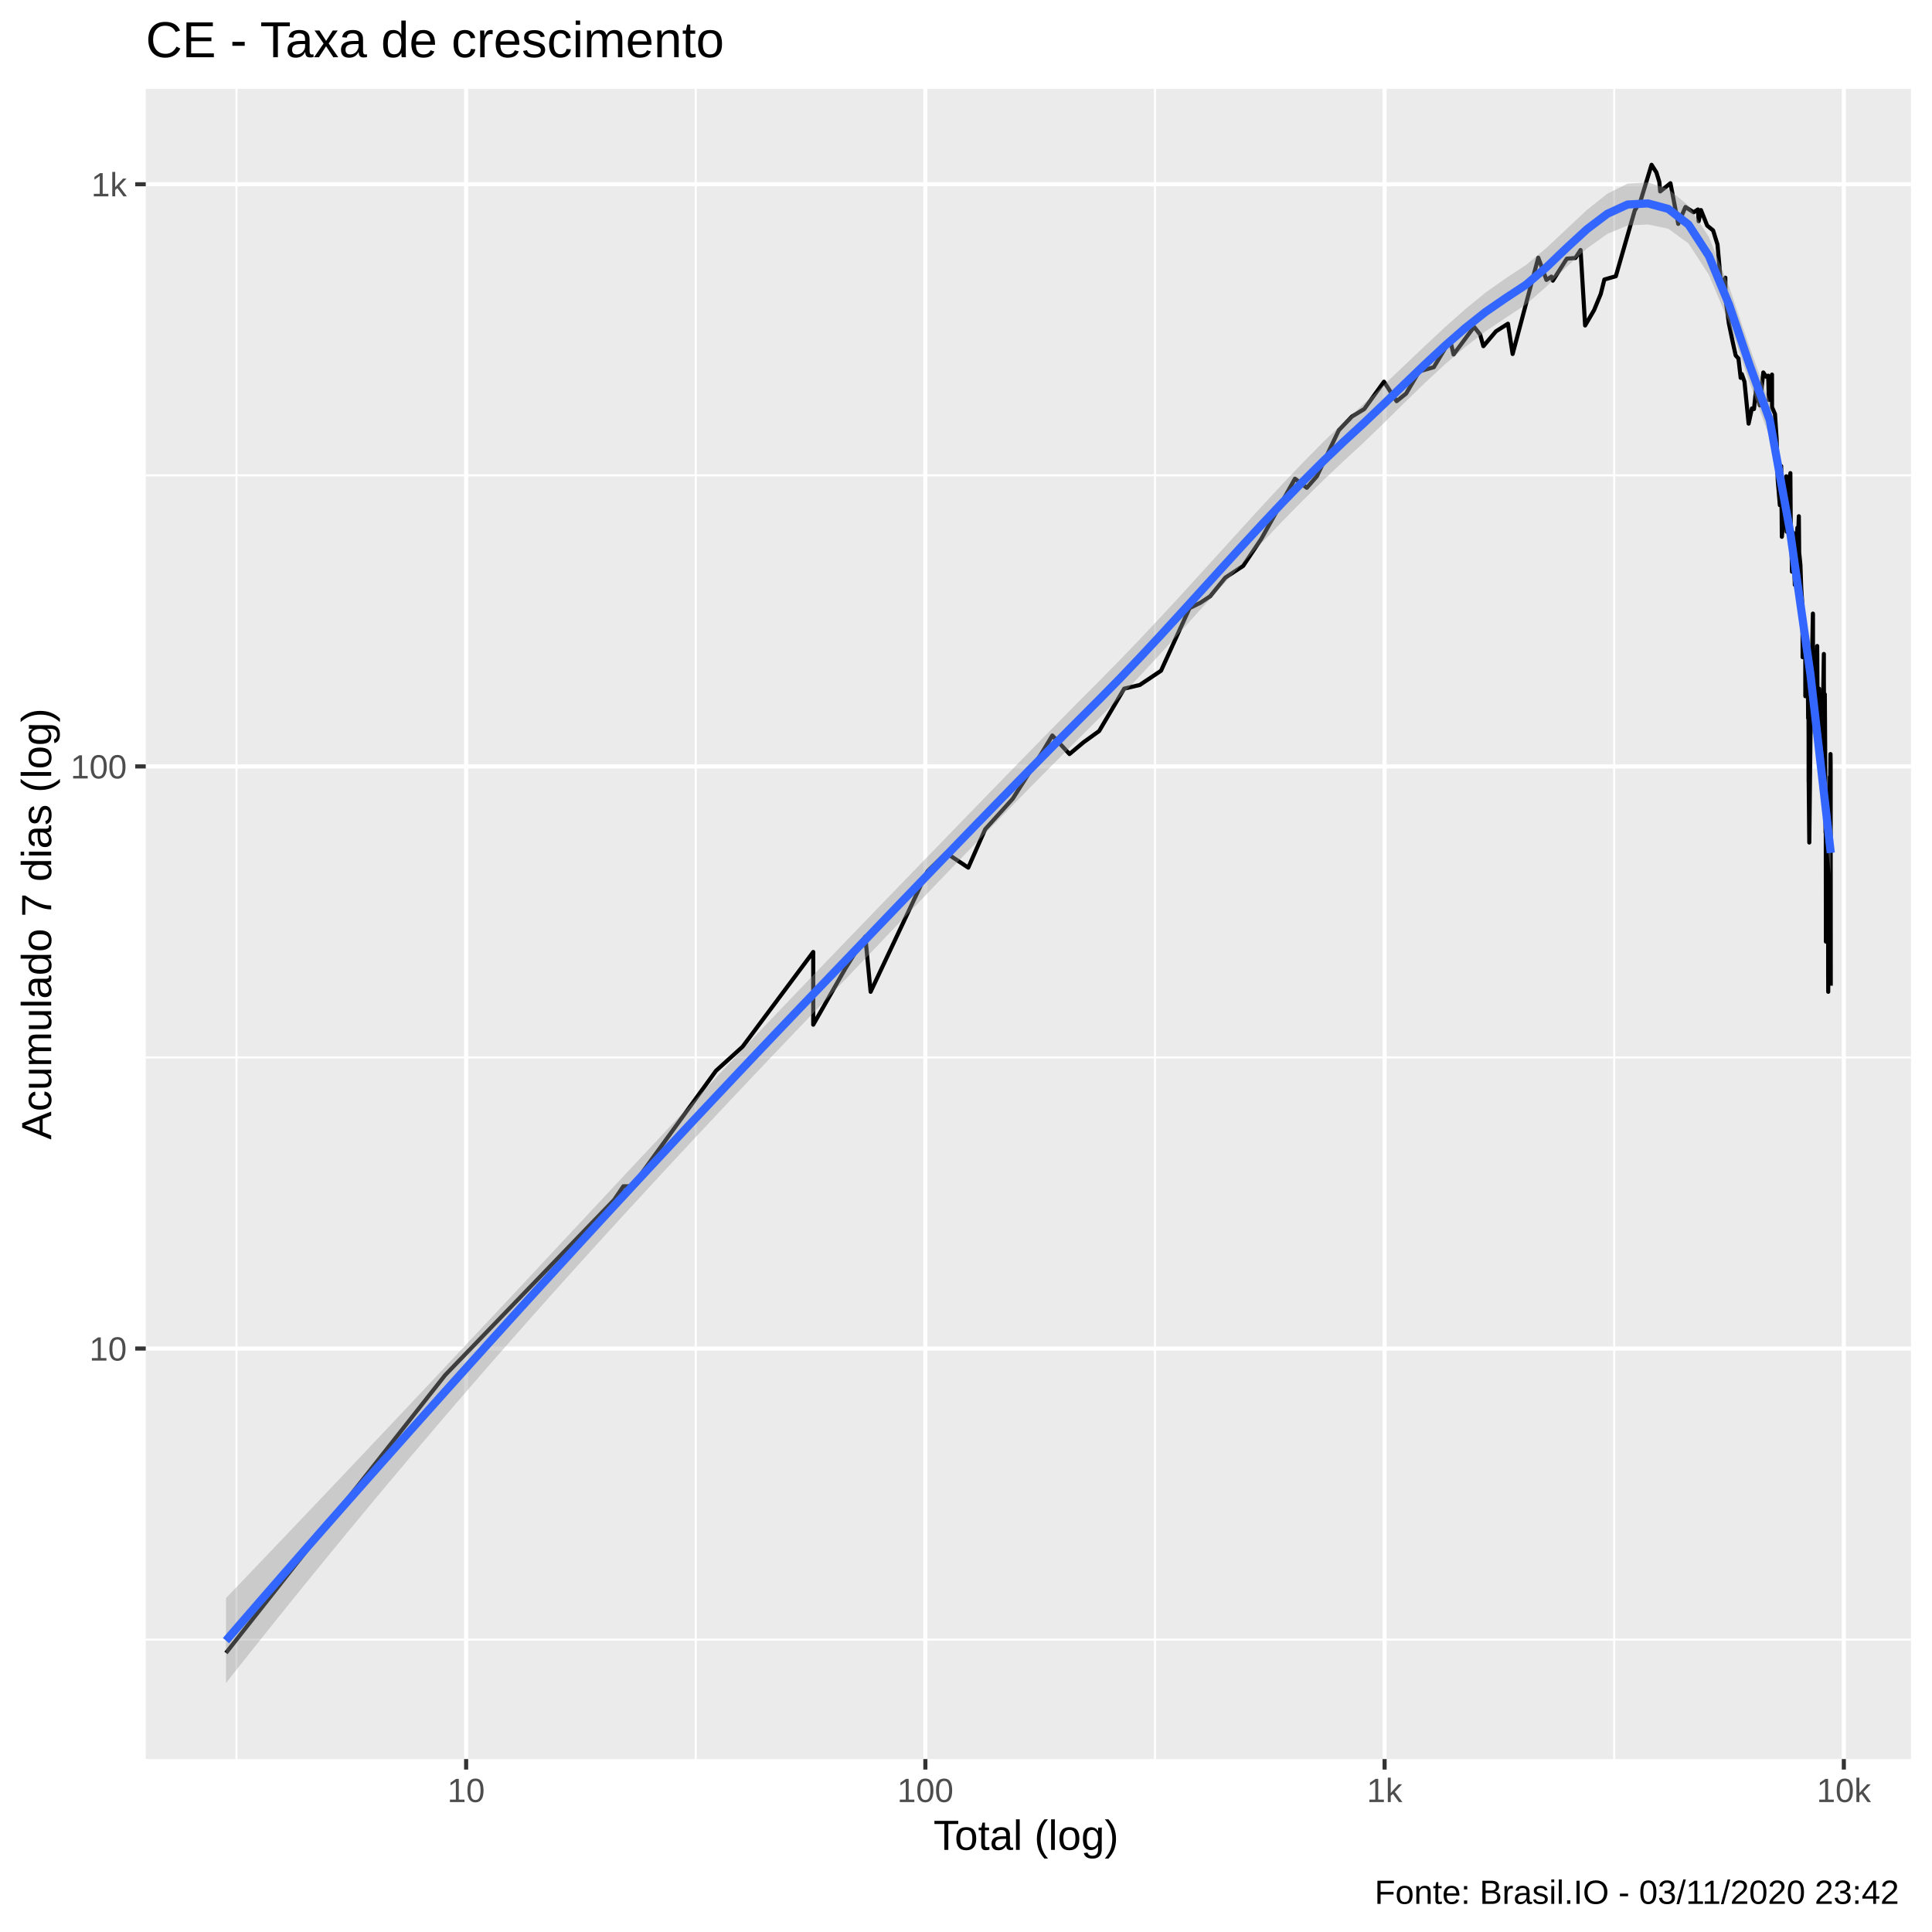
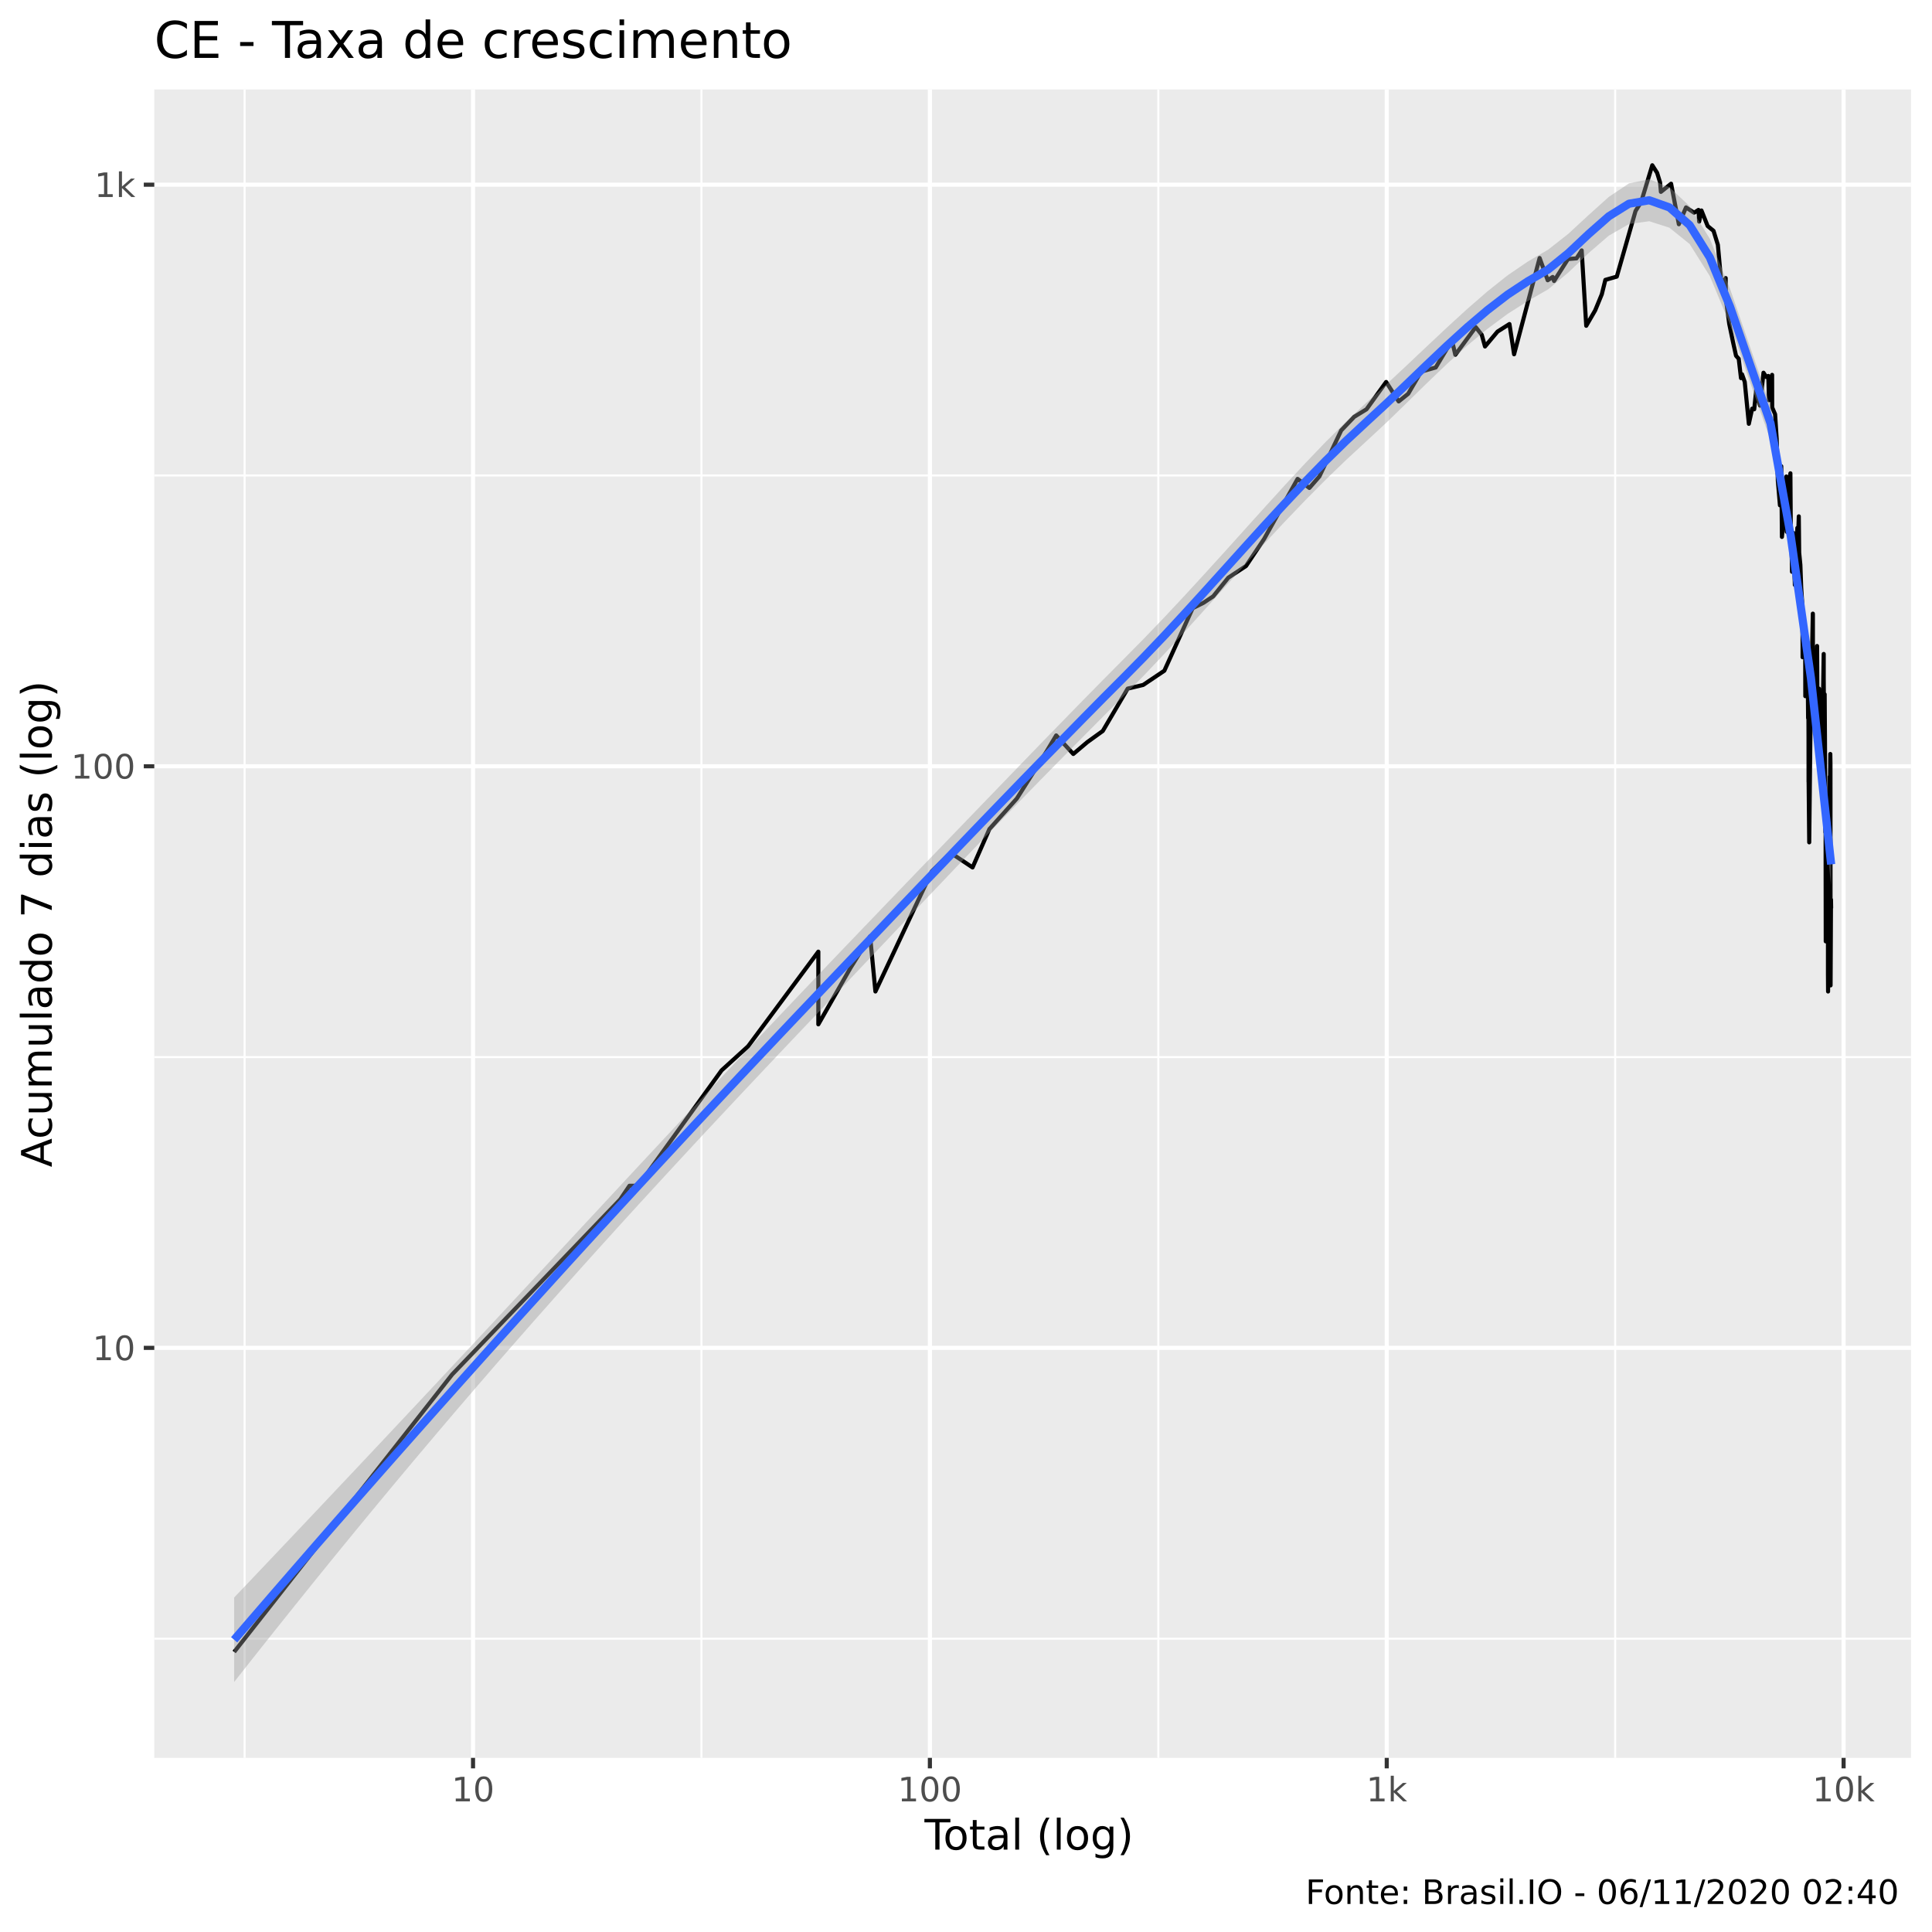
<svg xmlns="http://www.w3.org/2000/svg" viewBox="0 0 504.00 504.00">
  <defs>
    <style type="text/css">
    line, polyline, polygon, path, rect, circle {
      fill: none;
      stroke: #000000;
      stroke-linecap: round;
      stroke-linejoin: round;
      stroke-miterlimit: 10.00;
    }
  </style>
  </defs>
  <rect width="100%" height="100%" style="stroke: none; fill: #FFFFFF;" />
-   <rect x="-0" y="0.00" width="504.00" height="504.00" style="stroke-width: 1.07; stroke: #FFFFFF; fill: #FFFFFF;" />
+   <rect x="0" y="0.00" width="504.00" height="504.00" style="stroke-width: 1.07; stroke: #FFFFFF; fill: #FFFFFF;" />
  <defs>
-     <clipPath id="cpMzguMDJ8NDk4LjUyfDQ1OC44OHwyMy4xOQ==">
-       <rect x="38.02" y="23.19" width="460.50" height="435.69" />
+     <clipPath id="cpNDAuMjV8NDk4LjUyfDQ1OC41N3wyMy4zMw==">
+       <rect x="40.25" y="23.33" width="458.27" height="435.24" />
    </clipPath>
  </defs>
-   <rect x="38.02" y="23.19" width="460.50" height="435.69" style="stroke-width: 1.07; stroke: none; fill: #EBEBEB;" clip-path="url(#cpMzguMDJ8NDk4LjUyfDQ1OC44OHwyMy4xOQ==)" />
-   <polyline points="38.02,427.72 498.52,427.72 " style="stroke-width: 0.53; stroke: #FFFFFF; stroke-linecap: butt;" clip-path="url(#cpMzguMDJ8NDk4LjUyfDQ1OC44OHwyMy4xOQ==)" />
-   <polyline points="38.02,275.86 498.52,275.86 " style="stroke-width: 0.53; stroke: #FFFFFF; stroke-linecap: butt;" clip-path="url(#cpMzguMDJ8NDk4LjUyfDQ1OC44OHwyMy4xOQ==)" />
-   <polyline points="38.02,124.00 498.52,124.00 " style="stroke-width: 0.53; stroke: #FFFFFF; stroke-linecap: butt;" clip-path="url(#cpMzguMDJ8NDk4LjUyfDQ1OC44OHwyMy4xOQ==)" />
-   <polyline points="61.69,458.88 61.69,23.19 " style="stroke-width: 0.53; stroke: #FFFFFF; stroke-linecap: butt;" clip-path="url(#cpMzguMDJ8NDk4LjUyfDQ1OC44OHwyMy4xOQ==)" />
-   <polyline points="181.50,458.88 181.50,23.19 " style="stroke-width: 0.53; stroke: #FFFFFF; stroke-linecap: butt;" clip-path="url(#cpMzguMDJ8NDk4LjUyfDQ1OC44OHwyMy4xOQ==)" />
-   <polyline points="301.30,458.88 301.30,23.19 " style="stroke-width: 0.53; stroke: #FFFFFF; stroke-linecap: butt;" clip-path="url(#cpMzguMDJ8NDk4LjUyfDQ1OC44OHwyMy4xOQ==)" />
-   <polyline points="421.10,458.88 421.10,23.19 " style="stroke-width: 0.53; stroke: #FFFFFF; stroke-linecap: butt;" clip-path="url(#cpMzguMDJ8NDk4LjUyfDQ1OC44OHwyMy4xOQ==)" />
-   <polyline points="38.02,351.79 498.52,351.79 " style="stroke-width: 1.07; stroke: #FFFFFF; stroke-linecap: butt;" clip-path="url(#cpMzguMDJ8NDk4LjUyfDQ1OC44OHwyMy4xOQ==)" />
-   <polyline points="38.02,199.93 498.52,199.93 " style="stroke-width: 1.07; stroke: #FFFFFF; stroke-linecap: butt;" clip-path="url(#cpMzguMDJ8NDk4LjUyfDQ1OC44OHwyMy4xOQ==)" />
-   <polyline points="38.02,48.07 498.52,48.07 " style="stroke-width: 1.07; stroke: #FFFFFF; stroke-linecap: butt;" clip-path="url(#cpMzguMDJ8NDk4LjUyfDQ1OC44OHwyMy4xOQ==)" />
-   <polyline points="121.60,458.88 121.60,23.19 " style="stroke-width: 1.07; stroke: #FFFFFF; stroke-linecap: butt;" clip-path="url(#cpMzguMDJ8NDk4LjUyfDQ1OC44OHwyMy4xOQ==)" />
-   <polyline points="241.40,458.88 241.40,23.19 " style="stroke-width: 1.07; stroke: #FFFFFF; stroke-linecap: butt;" clip-path="url(#cpMzguMDJ8NDk4LjUyfDQ1OC44OHwyMy4xOQ==)" />
-   <polyline points="361.20,458.88 361.20,23.19 " style="stroke-width: 1.07; stroke: #FFFFFF; stroke-linecap: butt;" clip-path="url(#cpMzguMDJ8NDk4LjUyfDQ1OC44OHwyMy4xOQ==)" />
-   <polyline points="481.00,458.88 481.00,23.19 " style="stroke-width: 1.07; stroke: #FFFFFF; stroke-linecap: butt;" clip-path="url(#cpMzguMDJ8NDk4LjUyfDQ1OC44OHwyMy4xOQ==)" />
-   <polyline points="58.95,431.20 58.95,431.20 73.92,412.22 85.53,397.51 85.53,397.51 103.04,375.31 116.11,358.74 160.20,313.02 162.62,309.46 164.93,309.46 186.78,279.33 186.78,279.33 193.72,273.05 212.15,248.34 212.15,267.31 220.56,252.59 225.73,244.34 227.12,258.73 241.92,227.33 246.83,222.52 252.59,226.34 257.01,216.32 264.20,208.36 271.98,196.09 274.52,191.87 279.00,196.71 282.66,193.64 286.73,190.71 293.27,179.65 297.33,178.69 302.88,174.97 310.31,158.65 313.13,157.25 315.69,155.55 319.65,150.68 324.30,147.63 329.04,140.56 337.82,124.88 340.90,127.25 343.53,124.25 349.26,112.23 352.68,108.66 355.89,106.71 361.04,99.57 364.33,104.65 366.82,102.66 370.21,96.89 374.04,95.79 378.30,88.71 379.19,92.47 384.54,85.26 386.11,87.26 386.97,90.31 390.26,86.42 393.38,84.45 394.60,92.35 401.29,67.22 403.42,73.02 404.72,72.16 405.08,73.21 408.73,67.48 410.97,67.30 412.32,65.22 413.51,84.91 415.86,80.88 417.59,76.68 418.53,72.92 421.52,72.06 426.44,54.94 427.92,52.57 430.84,42.99 432.10,44.97 432.87,47.47 433.09,49.94 435.77,47.80 437.80,58.40 439.68,54.00 441.81,55.38 442.94,54.65 443.13,57.71 443.73,54.80 445.36,58.86 446.90,60.12 448.04,63.78 448.87,73.02 449.87,73.02 450.09,72.44 450.11,77.71 451.00,84.33 452.01,89.20 452.79,92.73 453.51,93.52 454.09,98.57 454.31,98.28 454.38,97.58 455.08,99.57 455.68,105.59 456.16,110.51 457.02,106.55 457.56,106.71 458.10,101.62 458.11,100.15 458.62,104.04 459.09,105.75 459.99,97.16 460.74,98.28 461.26,98.00 461.45,104.34 461.46,103.73 462.26,97.72 462.27,106.23 463.04,108.01 463.47,114.54 463.66,122.40 463.75,125.10 463.76,125.31 464.31,131.79 464.66,121.59 464.83,140.03 465.41,133.93 465.73,129.71 465.90,127.03 465.99,124.25 466.10,138.71 466.83,125.10 467.05,123.42 467.16,138.71 467.35,143.30 467.43,146.74 467.47,149.14 467.81,138.97 468.21,152.58 468.56,146.44 468.88,137.67 469.04,138.45 469.09,139.50 469.26,134.67 469.35,144.14 469.67,147.33 469.88,153.23 470.12,156.91 470.21,160.80 470.22,163.02 470.25,171.45 470.50,161.90 470.69,169.34 470.94,166.90 470.96,181.62 471.11,177.27 471.23,169.34 471.24,170.60 471.53,167.70 471.60,175.88 471.69,187.36 471.77,183.13 471.81,192.45 471.82,204.01 471.83,203.31 471.99,219.79 472.29,191.87 472.43,188.46 472.74,169.76 472.93,160.07 472.94,160.07 472.95,160.43 472.95,169.76 473.08,183.13 473.36,171.88 473.50,185.21 473.65,187.90 473.67,187.90 473.67,187.90 473.74,182.12 474.05,168.52 474.14,182.62 474.24,185.74 474.32,192.45 474.36,190.14 474.44,183.13 474.55,179.65 474.65,199.27 474.80,192.45 474.89,193.64 474.97,193.64 475.04,189.57 475.06,196.09 475.22,191.29 475.27,195.47 475.49,189.01 475.79,170.60 475.79,176.80 475.81,181.12 475.83,181.12 475.91,188.46 476.04,181.12 476.12,193.64 476.23,217.17 476.26,213.02 476.28,213.02 476.29,214.65 476.30,225.36 476.32,245.64 476.57,214.65 476.66,218.90 476.68,220.68 476.70,219.79 476.72,218.03 476.76,213.02 476.82,209.11 476.91,234.73 476.91,254.07 476.92,255.59 476.93,258.73 477.00,246.98 477.19,218.03 477.35,202.62 477.37,212.22 477.42,205.43 477.47,200.59 477.52,196.71 477.56,199.27 477.57,224.40 477.59,257.14 " style="stroke-width: 1.07; stroke-linecap: butt;" clip-path="url(#cpMzguMDJ8NDk4LjUyfDQ1OC44OHwyMy4xOQ==)" />
-   <polygon points="58.95,416.90 64.25,411.36 69.55,405.80 74.85,400.24 80.15,394.67 85.45,389.09 90.75,383.50 96.05,377.90 101.35,372.29 106.65,366.67 111.95,361.04 117.24,355.40 122.54,349.75 127.84,344.10 133.14,338.44 138.44,332.77 143.74,327.09 149.04,321.41 154.34,315.74 159.64,310.06 164.94,304.39 170.24,298.72 175.54,293.06 180.83,287.42 186.13,281.79 191.43,276.17 196.73,270.57 202.03,264.99 207.33,259.43 212.63,253.89 217.93,248.37 223.23,242.87 228.53,237.37 233.83,231.89 239.13,226.41 244.43,220.94 249.72,215.47 255.02,210.01 260.32,204.55 265.62,199.11 270.92,193.68 276.22,188.27 281.52,182.90 286.82,177.58 292.12,172.19 297.42,166.67 302.72,161.03 308.02,155.30 313.31,149.50 318.61,143.67 323.91,137.83 329.21,132.03 334.51,126.32 339.81,120.75 345.11,115.38 350.41,110.27 355.71,105.39 361.01,100.42 366.31,95.37 371.61,90.34 376.90,85.40 382.20,80.68 387.50,76.35 392.80,72.60 398.10,69.12 403.40,64.69 408.70,59.71 414.00,54.75 419.30,50.53 424.60,47.89 429.90,47.57 435.20,49.33 440.49,53.67 445.79,61.82 451.09,74.85 456.39,90.51 461.69,105.14 466.99,134.36 472.29,172.20 477.59,216.94 477.59,228.05 472.29,179.64 466.99,143.07 461.69,114.14 456.39,99.82 451.09,84.25 445.79,71.69 440.49,63.53 435.20,59.66 429.90,58.56 424.60,58.81 419.30,61.02 414.00,64.81 408.70,69.61 403.40,74.76 398.10,79.42 392.80,82.90 387.50,86.46 382.20,90.54 376.90,95.08 371.61,99.99 366.31,105.14 361.01,110.36 355.71,115.48 350.41,120.38 345.11,125.40 339.81,130.61 334.51,136.01 329.21,141.56 323.91,147.24 318.61,153.01 313.31,158.85 308.02,164.71 302.72,170.54 297.42,176.27 292.12,181.87 286.82,187.27 281.52,192.55 276.22,197.87 270.92,203.21 265.62,208.59 260.32,214.00 255.02,219.45 249.72,224.93 244.43,230.44 239.13,235.98 233.83,241.53 228.53,247.10 223.23,252.66 217.93,258.22 212.63,263.77 207.33,269.31 202.03,274.87 196.73,280.45 191.43,286.06 186.13,291.69 180.83,297.35 175.54,303.04 170.24,308.76 164.94,314.51 159.64,320.29 154.34,326.12 149.04,331.98 143.74,337.89 138.44,343.84 133.14,349.84 127.84,355.88 122.54,361.98 117.24,368.12 111.95,374.32 106.65,380.57 101.35,386.87 96.05,393.22 90.75,399.62 85.45,406.07 80.15,412.57 74.85,419.12 69.55,425.72 64.25,432.37 58.95,439.07 " style="stroke-width: 0.00; stroke: none; fill: #999999; fill-opacity: 0.40;" clip-path="url(#cpMzguMDJ8NDk4LjUyfDQ1OC44OHwyMy4xOQ==)" />
-   <polyline points="58.95,416.90 64.25,411.36 69.55,405.80 74.85,400.24 80.15,394.67 85.45,389.09 90.75,383.50 96.05,377.90 101.35,372.29 106.65,366.67 111.95,361.04 117.24,355.40 122.54,349.75 127.84,344.10 133.14,338.44 138.44,332.77 143.74,327.09 149.04,321.41 154.34,315.74 159.64,310.06 164.94,304.39 170.24,298.72 175.54,293.06 180.83,287.42 186.13,281.79 191.43,276.17 196.73,270.57 202.03,264.99 207.33,259.43 212.63,253.89 217.93,248.37 223.23,242.87 228.53,237.37 233.83,231.89 239.13,226.41 244.43,220.94 249.72,215.47 255.02,210.01 260.32,204.55 265.62,199.11 270.92,193.68 276.22,188.27 281.52,182.90 286.82,177.58 292.12,172.19 297.42,166.67 302.72,161.03 308.02,155.30 313.31,149.50 318.61,143.67 323.91,137.83 329.21,132.03 334.51,126.32 339.81,120.75 345.11,115.38 350.41,110.27 355.71,105.39 361.01,100.42 366.31,95.37 371.61,90.34 376.90,85.40 382.20,80.68 387.50,76.35 392.80,72.60 398.10,69.12 403.40,64.69 408.70,59.71 414.00,54.75 419.30,50.53 424.60,47.89 429.90,47.57 435.20,49.33 440.49,53.67 445.79,61.82 451.09,74.85 456.39,90.51 461.69,105.14 466.99,134.36 472.29,172.20 477.59,216.94 " style="stroke-width: 2.13; stroke: none;" clip-path="url(#cpMzguMDJ8NDk4LjUyfDQ1OC44OHwyMy4xOQ==)" />
-   <polyline points="477.59,228.05 472.29,179.64 466.99,143.07 461.69,114.14 456.39,99.82 451.09,84.25 445.79,71.69 440.49,63.53 435.20,59.66 429.90,58.56 424.60,58.81 419.30,61.02 414.00,64.81 408.70,69.61 403.40,74.76 398.10,79.42 392.80,82.90 387.50,86.46 382.20,90.54 376.90,95.08 371.61,99.99 366.31,105.14 361.01,110.36 355.71,115.48 350.41,120.38 345.11,125.40 339.81,130.61 334.51,136.01 329.21,141.56 323.91,147.24 318.61,153.01 313.31,158.85 308.02,164.71 302.72,170.54 297.42,176.27 292.12,181.87 286.82,187.27 281.52,192.55 276.22,197.87 270.92,203.21 265.62,208.59 260.32,214.00 255.02,219.45 249.72,224.93 244.43,230.44 239.13,235.98 233.83,241.53 228.53,247.10 223.23,252.66 217.93,258.22 212.63,263.77 207.33,269.31 202.03,274.87 196.73,280.45 191.43,286.06 186.13,291.69 180.83,297.35 175.54,303.04 170.24,308.76 164.94,314.51 159.64,320.29 154.34,326.12 149.04,331.98 143.74,337.89 138.44,343.84 133.14,349.84 127.84,355.88 122.54,361.98 117.24,368.12 111.95,374.32 106.65,380.57 101.35,386.87 96.05,393.22 90.75,399.62 85.45,406.07 80.15,412.57 74.85,419.12 69.55,425.72 64.25,432.37 58.95,439.07 " style="stroke-width: 2.13; stroke: none;" clip-path="url(#cpMzguMDJ8NDk4LjUyfDQ1OC44OHwyMy4xOQ==)" />
-   <polyline points="58.95,427.99 64.25,421.87 69.55,415.76 74.85,409.68 80.15,403.62 85.45,397.58 90.75,391.56 96.05,385.56 101.35,379.58 106.65,373.62 111.95,367.68 117.24,361.76 122.54,355.87 127.84,349.99 133.14,344.14 138.44,338.30 143.74,332.49 149.04,326.70 154.34,320.93 159.64,315.18 164.94,309.45 170.24,303.74 175.54,298.05 180.83,292.38 186.13,286.74 191.43,281.12 196.73,275.51 202.03,269.93 207.33,264.37 212.63,258.83 217.93,253.30 223.23,247.77 228.53,242.24 233.83,236.71 239.13,231.20 244.43,225.69 249.72,220.20 255.02,214.73 260.32,209.28 265.62,203.85 270.92,198.45 276.22,193.07 281.52,187.73 286.82,182.42 292.12,177.03 297.42,171.47 302.72,165.78 308.02,160.00 313.31,154.18 318.61,148.34 323.91,142.53 329.21,136.79 334.51,131.16 339.81,125.68 345.11,120.39 350.41,115.32 355.71,110.44 361.01,105.39 366.31,100.26 371.61,95.16 376.90,90.24 382.20,85.61 387.50,81.40 392.80,77.75 398.10,74.27 403.40,69.73 408.70,64.66 414.00,59.78 419.30,55.78 424.60,53.35 429.90,53.07 435.20,54.49 440.49,58.60 445.79,66.76 451.09,79.55 456.39,95.16 461.69,109.64 466.99,138.72 472.29,175.92 477.59,222.50 " style="stroke-width: 2.13; stroke: #3366FF; stroke-linecap: butt;" clip-path="url(#cpMzguMDJ8NDk4LjUyfDQ1OC44OHwyMy4xOQ==)" />
+   <rect x="40.25" y="23.33" width="458.27" height="435.24" style="stroke-width: 1.07; stroke: none; fill: #EBEBEB;" clip-path="url(#cpNDAuMjV8NDk4LjUyfDQ1OC41N3wyMy4zMw==)" />
+   <polyline points="40.25,427.48 498.52,427.48 " style="stroke-width: 0.53; stroke: #FFFFFF; stroke-linecap: butt;" clip-path="url(#cpNDAuMjV8NDk4LjUyfDQ1OC41N3wyMy4zMw==)" />
+   <polyline points="40.25,275.76 498.52,275.76 " style="stroke-width: 0.53; stroke: #FFFFFF; stroke-linecap: butt;" clip-path="url(#cpNDAuMjV8NDk4LjUyfDQ1OC41N3wyMy4zMw==)" />
+   <polyline points="40.25,124.04 498.52,124.04 " style="stroke-width: 0.53; stroke: #FFFFFF; stroke-linecap: butt;" clip-path="url(#cpNDAuMjV8NDk4LjUyfDQ1OC41N3wyMy4zMw==)" />
+   <polyline points="63.81,458.57 63.81,23.33 " style="stroke-width: 0.53; stroke: #FFFFFF; stroke-linecap: butt;" clip-path="url(#cpNDAuMjV8NDk4LjUyfDQ1OC41N3wyMy4zMw==)" />
+   <polyline points="182.99,458.57 182.99,23.33 " style="stroke-width: 0.53; stroke: #FFFFFF; stroke-linecap: butt;" clip-path="url(#cpNDAuMjV8NDk4LjUyfDQ1OC41N3wyMy4zMw==)" />
+   <polyline points="302.17,458.57 302.17,23.33 " style="stroke-width: 0.53; stroke: #FFFFFF; stroke-linecap: butt;" clip-path="url(#cpNDAuMjV8NDk4LjUyfDQ1OC41N3wyMy4zMw==)" />
+   <polyline points="421.35,458.57 421.35,23.33 " style="stroke-width: 0.53; stroke: #FFFFFF; stroke-linecap: butt;" clip-path="url(#cpNDAuMjV8NDk4LjUyfDQ1OC41N3wyMy4zMw==)" />
+   <polyline points="40.25,351.62 498.52,351.62 " style="stroke-width: 1.07; stroke: #FFFFFF; stroke-linecap: butt;" clip-path="url(#cpNDAuMjV8NDk4LjUyfDQ1OC41N3wyMy4zMw==)" />
+   <polyline points="40.25,199.90 498.52,199.90 " style="stroke-width: 1.07; stroke: #FFFFFF; stroke-linecap: butt;" clip-path="url(#cpNDAuMjV8NDk4LjUyfDQ1OC41N3wyMy4zMw==)" />
+   <polyline points="40.25,48.18 498.52,48.18 " style="stroke-width: 1.07; stroke: #FFFFFF; stroke-linecap: butt;" clip-path="url(#cpNDAuMjV8NDk4LjUyfDQ1OC41N3wyMy4zMw==)" />
+   <polyline points="123.40,458.57 123.40,23.33 " style="stroke-width: 1.07; stroke: #FFFFFF; stroke-linecap: butt;" clip-path="url(#cpNDAuMjV8NDk4LjUyfDQ1OC41N3wyMy4zMw==)" />
+   <polyline points="242.58,458.57 242.58,23.33 " style="stroke-width: 1.07; stroke: #FFFFFF; stroke-linecap: butt;" clip-path="url(#cpNDAuMjV8NDk4LjUyfDQ1OC41N3wyMy4zMw==)" />
+   <polyline points="361.76,458.57 361.76,23.33 " style="stroke-width: 1.07; stroke: #FFFFFF; stroke-linecap: butt;" clip-path="url(#cpNDAuMjV8NDk4LjUyfDQ1OC41N3wyMy4zMw==)" />
+   <polyline points="480.94,458.57 480.94,23.33 " style="stroke-width: 1.07; stroke: #FFFFFF; stroke-linecap: butt;" clip-path="url(#cpNDAuMjV8NDk4LjUyfDQ1OC41N3wyMy4zMw==)" />
+   <polyline points="61.08,430.95 61.08,430.95 75.97,411.99 87.52,397.29 87.52,397.29 104.94,375.12 117.95,358.56 161.80,312.89 164.21,309.33 166.51,309.33 188.24,279.23 188.24,279.23 195.15,272.95 213.48,248.26 213.48,267.22 221.85,252.52 226.99,244.27 228.37,258.65 243.09,227.28 247.98,222.47 253.71,226.29 258.11,216.27 265.26,208.32 273.00,196.06 275.53,191.85 279.99,196.69 283.62,193.62 287.68,190.69 294.18,179.64 298.22,178.68 303.74,174.97 311.13,158.66 313.94,157.26 316.49,155.56 320.43,150.70 325.05,147.65 329.77,140.59 338.50,124.93 341.57,127.29 344.18,124.30 349.88,112.28 353.29,108.72 356.48,106.77 361.60,99.64 364.87,104.72 367.35,102.73 370.72,96.96 374.54,95.86 378.77,88.78 379.65,92.55 384.97,85.34 386.54,87.33 387.39,90.39 390.66,86.50 393.77,84.53 394.98,92.42 401.64,67.31 403.75,73.11 405.05,72.25 405.41,73.30 409.04,67.58 411.27,67.40 412.61,65.32 413.80,84.99 416.13,80.97 417.86,76.77 418.79,73.01 421.77,72.16 426.66,55.05 428.13,52.68 431.03,43.11 432.29,45.09 433.06,47.59 433.28,50.05 435.94,47.92 437.96,58.50 439.83,54.11 441.95,55.49 443.08,54.76 443.26,57.81 443.86,54.91 445.48,58.97 447.01,60.22 448.14,63.88 448.98,73.11 449.97,73.11 450.18,72.54 450.21,77.79 451.09,84.42 452.10,89.27 452.88,92.81 453.58,93.59 454.17,98.64 454.38,98.35 454.45,97.65 455.15,99.64 455.74,105.66 456.22,110.56 457.08,106.61 457.62,106.77 458.15,101.68 458.17,100.21 458.67,104.10 459.14,105.81 460.04,97.23 460.78,98.35 461.29,98.07 461.48,104.41 461.50,103.79 462.29,97.79 462.31,106.29 463.07,108.06 463.49,114.59 463.69,122.44 463.78,125.14 463.78,125.35 464.33,131.82 464.68,121.63 464.85,140.06 465.43,133.97 465.74,129.75 465.91,127.07 466.01,124.30 466.11,138.74 466.84,125.14 467.06,123.47 467.17,138.74 467.36,143.32 467.44,146.76 467.48,149.16 467.82,139.00 468.22,152.60 468.56,146.47 468.87,137.71 469.04,138.48 469.09,139.53 469.25,134.70 469.35,144.17 469.66,147.35 469.88,153.25 470.11,156.92 470.20,160.81 470.22,163.03 470.24,171.45 470.49,161.91 470.68,169.35 470.92,166.90 470.95,181.61 471.09,177.26 471.22,169.35 471.22,170.60 471.51,167.71 471.58,175.87 471.68,187.34 471.75,183.12 471.79,192.43 471.80,203.98 471.81,203.28 471.97,219.74 472.27,191.85 472.41,188.44 472.72,169.76 472.91,160.08 472.92,160.08 472.93,160.44 472.93,169.76 473.06,183.12 473.33,171.88 473.47,185.20 473.63,187.89 473.64,187.89 473.65,187.89 473.72,182.11 474.02,168.52 474.11,182.61 474.21,185.73 474.29,192.43 474.33,190.12 474.41,183.12 474.52,179.64 474.61,199.25 474.77,192.43 474.85,193.62 474.93,193.62 475.01,189.56 475.03,196.06 475.18,191.27 475.24,195.44 475.45,189.00 475.75,170.60 475.75,176.80 475.78,181.11 475.79,181.11 475.87,188.44 476.00,181.11 476.08,193.62 476.19,217.12 476.22,212.98 476.24,212.98 476.25,214.60 476.25,225.31 476.28,245.57 476.53,214.60 476.62,218.86 476.63,220.64 476.66,219.74 476.68,217.98 476.72,212.98 476.77,209.08 476.86,234.67 476.86,254.00 476.87,255.51 476.89,258.65 476.95,246.90 477.14,217.98 477.31,202.59 477.33,212.18 477.38,205.40 477.43,200.56 477.47,196.69 477.51,199.25 477.52,224.35 477.54,257.06 477.65,234.67 477.69,236.94 " style="stroke-width: 1.07; stroke-linecap: butt;" clip-path="url(#cpNDAuMjV8NDk4LjUyfDQ1OC41N3wyMy4zMw==)" />
+   <polygon points="61.08,416.75 66.36,411.20 71.63,405.64 76.91,400.07 82.18,394.50 87.45,388.91 92.73,383.32 98.00,377.72 103.27,372.11 108.55,366.49 113.82,360.86 119.09,355.22 124.37,349.57 129.64,343.92 134.91,338.25 140.19,332.58 145.46,326.91 150.73,321.24 156.01,315.56 161.28,309.88 166.55,304.21 171.83,298.55 177.10,292.89 182.37,287.25 187.65,281.62 192.92,276.01 198.20,270.41 203.47,264.83 208.74,259.28 214.02,253.74 219.29,248.22 224.56,242.72 229.84,237.22 235.11,231.73 240.38,226.25 245.66,220.77 250.93,215.30 256.20,209.83 261.48,204.36 266.75,198.90 272.02,193.45 277.30,188.03 282.57,182.63 287.84,177.27 293.12,171.95 298.39,166.61 303.67,161.11 308.94,155.48 314.21,149.74 319.49,143.93 324.76,138.07 330.03,132.23 335.31,126.43 340.58,120.76 345.85,115.26 351.13,110.01 356.40,105.09 361.67,100.27 366.95,95.34 372.22,90.36 377.49,85.41 382.77,80.58 388.04,76.00 393.31,71.81 398.59,68.21 403.86,65.13 409.13,60.99 414.41,56.11 419.68,51.37 424.96,47.84 430.23,46.76 435.50,48.83 440.78,53.80 446.05,62.30 451.32,75.34 456.60,90.70 461.87,105.95 467.14,135.46 472.42,173.20 477.69,219.89 477.69,231.10 472.42,180.57 467.14,144.14 461.87,114.84 456.60,99.90 451.32,84.70 446.05,72.04 440.78,63.66 435.50,59.40 430.23,57.71 424.96,58.44 419.68,61.48 414.41,66.03 409.13,71.09 403.86,75.48 398.59,78.51 393.31,81.87 388.04,85.78 382.77,90.15 377.49,94.92 372.22,99.96 366.95,105.13 361.67,110.25 356.40,115.15 351.13,120.02 345.85,125.12 340.58,130.44 335.31,135.94 330.03,141.59 324.76,147.37 319.49,153.21 314.21,159.09 308.94,164.92 303.67,170.66 298.39,176.23 293.12,181.58 287.84,186.86 282.57,192.17 277.30,197.50 272.02,202.87 266.75,208.27 261.48,213.70 256.20,219.17 250.93,224.67 245.66,230.20 240.38,235.74 235.11,241.30 229.84,246.87 224.56,252.44 219.29,258.00 214.02,263.54 208.74,269.08 203.47,274.64 198.20,280.22 192.92,285.83 187.65,291.46 182.37,297.11 177.10,302.80 171.83,308.51 166.55,314.26 161.28,320.05 156.01,325.87 150.73,331.74 145.46,337.64 140.19,343.59 134.91,349.59 129.64,355.63 124.37,361.73 119.09,367.87 113.82,374.07 108.55,380.31 103.27,386.61 98.00,392.96 92.73,399.35 87.45,405.80 82.18,412.30 76.91,418.85 71.63,425.45 66.36,432.09 61.08,438.79 " style="stroke-width: 0.00; stroke: none; fill: #999999; fill-opacity: 0.40;" clip-path="url(#cpNDAuMjV8NDk4LjUyfDQ1OC41N3wyMy4zMw==)" />
+   <polyline points="61.08,416.75 66.36,411.20 71.63,405.64 76.91,400.07 82.18,394.50 87.45,388.91 92.73,383.32 98.00,377.72 103.27,372.11 108.55,366.49 113.82,360.86 119.09,355.22 124.37,349.57 129.64,343.92 134.91,338.25 140.19,332.58 145.46,326.91 150.73,321.24 156.01,315.56 161.28,309.88 166.55,304.21 171.83,298.55 177.10,292.89 182.37,287.25 187.65,281.62 192.92,276.01 198.20,270.41 203.47,264.83 208.74,259.28 214.02,253.74 219.29,248.22 224.56,242.72 229.84,237.22 235.11,231.73 240.38,226.25 245.66,220.77 250.93,215.30 256.20,209.83 261.48,204.36 266.75,198.90 272.02,193.45 277.30,188.03 282.57,182.63 287.84,177.27 293.12,171.95 298.39,166.61 303.67,161.11 308.94,155.48 314.21,149.74 319.49,143.93 324.76,138.07 330.03,132.23 335.31,126.43 340.58,120.76 345.85,115.26 351.13,110.01 356.40,105.09 361.67,100.27 366.95,95.34 372.22,90.36 377.49,85.41 382.77,80.58 388.04,76.00 393.31,71.81 398.59,68.21 403.86,65.13 409.13,60.99 414.41,56.11 419.68,51.37 424.96,47.84 430.23,46.76 435.50,48.83 440.78,53.80 446.05,62.30 451.32,75.34 456.60,90.70 461.87,105.95 467.14,135.46 472.42,173.20 477.69,219.89 " style="stroke-width: 2.13; stroke: none;" clip-path="url(#cpNDAuMjV8NDk4LjUyfDQ1OC41N3wyMy4zMw==)" />
+   <polyline points="477.69,231.10 472.42,180.57 467.14,144.14 461.87,114.84 456.60,99.90 451.32,84.70 446.05,72.04 440.78,63.66 435.50,59.40 430.23,57.71 424.96,58.44 419.68,61.48 414.41,66.03 409.13,71.09 403.86,75.48 398.59,78.51 393.31,81.87 388.04,85.78 382.77,90.15 377.49,94.92 372.22,99.96 366.95,105.13 361.67,110.25 356.40,115.15 351.13,120.02 345.85,125.12 340.58,130.44 335.31,135.94 330.03,141.59 324.76,147.37 319.49,153.21 314.21,159.09 308.94,164.92 303.67,170.66 298.39,176.23 293.12,181.58 287.84,186.86 282.57,192.17 277.30,197.50 272.02,202.87 266.75,208.27 261.48,213.70 256.20,219.17 250.93,224.67 245.66,230.20 240.38,235.74 235.11,241.30 229.84,246.87 224.56,252.44 219.29,258.00 214.02,263.54 208.74,269.08 203.47,274.64 198.20,280.22 192.92,285.83 187.65,291.46 182.37,297.11 177.10,302.80 171.83,308.51 166.55,314.26 161.28,320.05 156.01,325.87 150.73,331.74 145.46,337.64 140.19,343.59 134.91,349.59 129.64,355.63 124.37,361.73 119.09,367.87 113.82,374.07 108.55,380.31 103.27,386.61 98.00,392.96 92.73,399.35 87.45,405.80 82.18,412.30 76.91,418.85 71.63,425.45 66.36,432.09 61.08,438.79 " style="stroke-width: 2.13; stroke: none;" clip-path="url(#cpNDAuMjV8NDk4LjUyfDQ1OC41N3wyMy4zMw==)" />
+   <polyline points="61.08,427.77 66.36,421.65 71.63,415.54 76.91,409.46 82.18,403.40 87.45,397.36 92.73,391.34 98.00,385.34 103.27,379.36 108.55,373.40 113.82,367.46 119.09,361.55 124.37,355.65 129.64,349.78 134.91,343.92 140.19,338.09 145.46,332.28 150.73,326.49 156.01,320.72 161.28,314.97 166.55,309.24 171.83,303.53 177.10,297.85 182.37,292.18 187.65,286.54 192.92,280.92 198.20,275.32 203.47,269.74 208.74,264.18 214.02,258.64 219.29,253.11 224.56,247.58 229.84,242.05 235.11,236.52 240.38,231.00 245.66,225.48 250.93,219.98 256.20,214.50 261.48,209.03 266.75,203.58 272.02,198.16 277.30,192.77 282.57,187.40 287.84,182.06 293.12,176.77 298.39,171.42 303.67,165.89 308.94,160.20 314.21,154.41 319.49,148.57 324.76,142.72 330.03,136.91 335.31,131.19 340.58,125.60 345.85,120.19 351.13,115.02 356.40,110.12 361.67,105.26 366.95,100.23 372.22,95.16 377.49,90.17 382.77,85.37 388.04,80.89 393.31,76.84 398.59,73.36 403.86,70.31 409.13,66.04 414.41,61.07 419.68,56.43 424.96,53.14 430.23,52.24 435.50,54.11 440.78,58.73 446.05,67.17 451.32,80.02 456.60,95.30 461.87,110.40 467.14,139.80 472.42,176.88 477.69,225.49 " style="stroke-width: 2.13; stroke: #3366FF; stroke-linecap: butt;" clip-path="url(#cpNDAuMjV8NDk4LjUyfDQ1OC41N3wyMy4zMw==)" />
  <defs>
    <clipPath id="cpMC4wMHw1MDQuMDB8NTA0LjAwfDAuMDA=">
      <rect x="0.00" y="0.00" width="504.00" height="504.00" />
    </clipPath>
  </defs>
  <g clip-path="url(#cpMC4wMHw1MDQuMDB8NTA0LjAwfDAuMDA=)">
-     <text x="23.30" y="354.94" style="font-size: 8.80px; fill: #4D4D4D; font-family: Arial;" textLength="9.79px" lengthAdjust="spacingAndGlyphs">10</text>
+     <text x="24.13" y="354.83" style="font-size: 8.80px; fill: #4D4D4D; font-family: DejaVu Sans;" textLength="11.20px" lengthAdjust="spacingAndGlyphs">10</text>
  </g>
  <g clip-path="url(#cpMC4wMHw1MDQuMDB8NTA0LjAwfDAuMDA=)">
-     <text x="18.41" y="203.08" style="font-size: 8.80px; fill: #4D4D4D; font-family: Arial;" textLength="14.68px" lengthAdjust="spacingAndGlyphs">100</text>
+     <text x="18.53" y="203.11" style="font-size: 8.80px; fill: #4D4D4D; font-family: DejaVu Sans;" textLength="16.80px" lengthAdjust="spacingAndGlyphs">100</text>
  </g>
  <g clip-path="url(#cpMC4wMHw1MDQuMDB8NTA0LjAwfDAuMDA=)">
-     <text x="23.80" y="51.22" style="font-size: 8.80px; fill: #4D4D4D; font-family: Arial;" textLength="9.29px" lengthAdjust="spacingAndGlyphs">1k</text>
+     <text x="24.63" y="51.39" style="font-size: 8.80px; fill: #4D4D4D; font-family: DejaVu Sans;" textLength="10.69px" lengthAdjust="spacingAndGlyphs">1k</text>
  </g>
-   <polyline points="35.28,351.79 38.02,351.79 " style="stroke-width: 1.07; stroke: #333333; stroke-linecap: butt;" clip-path="url(#cpMC4wMHw1MDQuMDB8NTA0LjAwfDAuMDA=)" />
-   <polyline points="35.28,199.93 38.02,199.93 " style="stroke-width: 1.07; stroke: #333333; stroke-linecap: butt;" clip-path="url(#cpMC4wMHw1MDQuMDB8NTA0LjAwfDAuMDA=)" />
-   <polyline points="35.28,48.07 38.02,48.07 " style="stroke-width: 1.07; stroke: #333333; stroke-linecap: butt;" clip-path="url(#cpMC4wMHw1MDQuMDB8NTA0LjAwfDAuMDA=)" />
-   <polyline points="121.60,461.62 121.60,458.88 " style="stroke-width: 1.07; stroke: #333333; stroke-linecap: butt;" clip-path="url(#cpMC4wMHw1MDQuMDB8NTA0LjAwfDAuMDA=)" />
-   <polyline points="241.40,461.62 241.40,458.88 " style="stroke-width: 1.07; stroke: #333333; stroke-linecap: butt;" clip-path="url(#cpMC4wMHw1MDQuMDB8NTA0LjAwfDAuMDA=)" />
-   <polyline points="361.20,461.62 361.20,458.88 " style="stroke-width: 1.07; stroke: #333333; stroke-linecap: butt;" clip-path="url(#cpMC4wMHw1MDQuMDB8NTA0LjAwfDAuMDA=)" />
-   <polyline points="481.00,461.62 481.00,458.88 " style="stroke-width: 1.07; stroke: #333333; stroke-linecap: butt;" clip-path="url(#cpMC4wMHw1MDQuMDB8NTA0LjAwfDAuMDA=)" />
+   <polyline points="37.51,351.62 40.25,351.62 " style="stroke-width: 1.07; stroke: #333333; stroke-linecap: butt;" clip-path="url(#cpMC4wMHw1MDQuMDB8NTA0LjAwfDAuMDA=)" />
+   <polyline points="37.51,199.90 40.25,199.90 " style="stroke-width: 1.07; stroke: #333333; stroke-linecap: butt;" clip-path="url(#cpMC4wMHw1MDQuMDB8NTA0LjAwfDAuMDA=)" />
+   <polyline points="37.51,48.18 40.25,48.18 " style="stroke-width: 1.07; stroke: #333333; stroke-linecap: butt;" clip-path="url(#cpMC4wMHw1MDQuMDB8NTA0LjAwfDAuMDA=)" />
+   <polyline points="123.40,461.31 123.40,458.57 " style="stroke-width: 1.07; stroke: #333333; stroke-linecap: butt;" clip-path="url(#cpMC4wMHw1MDQuMDB8NTA0LjAwfDAuMDA=)" />
+   <polyline points="242.58,461.31 242.58,458.57 " style="stroke-width: 1.07; stroke: #333333; stroke-linecap: butt;" clip-path="url(#cpMC4wMHw1MDQuMDB8NTA0LjAwfDAuMDA=)" />
+   <polyline points="361.76,461.31 361.76,458.57 " style="stroke-width: 1.07; stroke: #333333; stroke-linecap: butt;" clip-path="url(#cpMC4wMHw1MDQuMDB8NTA0LjAwfDAuMDA=)" />
+   <polyline points="480.94,461.31 480.94,458.57 " style="stroke-width: 1.07; stroke: #333333; stroke-linecap: butt;" clip-path="url(#cpMC4wMHw1MDQuMDB8NTA0LjAwfDAuMDA=)" />
  <g clip-path="url(#cpMC4wMHw1MDQuMDB8NTA0LjAwfDAuMDA=)">
-     <text x="116.70" y="470.11" style="font-size: 8.80px; fill: #4D4D4D; font-family: Arial;" textLength="9.79px" lengthAdjust="spacingAndGlyphs">10</text>
+     <text x="117.80" y="469.92" style="font-size: 8.80px; fill: #4D4D4D; font-family: DejaVu Sans;" textLength="11.20px" lengthAdjust="spacingAndGlyphs">10</text>
  </g>
  <g clip-path="url(#cpMC4wMHw1MDQuMDB8NTA0LjAwfDAuMDA=)">
-     <text x="234.06" y="470.11" style="font-size: 8.80px; fill: #4D4D4D; font-family: Arial;" textLength="14.68px" lengthAdjust="spacingAndGlyphs">100</text>
+     <text x="234.18" y="469.92" style="font-size: 8.80px; fill: #4D4D4D; font-family: DejaVu Sans;" textLength="16.80px" lengthAdjust="spacingAndGlyphs">100</text>
  </g>
  <g clip-path="url(#cpMC4wMHw1MDQuMDB8NTA0LjAwfDAuMDA=)">
-     <text x="356.55" y="470.11" style="font-size: 8.80px; fill: #4D4D4D; font-family: Arial;" textLength="9.29px" lengthAdjust="spacingAndGlyphs">1k</text>
+     <text x="356.41" y="469.92" style="font-size: 8.80px; fill: #4D4D4D; font-family: DejaVu Sans;" textLength="10.69px" lengthAdjust="spacingAndGlyphs">1k</text>
  </g>
  <g clip-path="url(#cpMC4wMHw1MDQuMDB8NTA0LjAwfDAuMDA=)">
-     <text x="473.91" y="470.11" style="font-size: 8.80px; fill: #4D4D4D; font-family: Arial;" textLength="14.19px" lengthAdjust="spacingAndGlyphs">10k</text>
+     <text x="472.79" y="469.92" style="font-size: 8.80px; fill: #4D4D4D; font-family: DejaVu Sans;" textLength="16.29px" lengthAdjust="spacingAndGlyphs">10k</text>
  </g>
  <g clip-path="url(#cpMC4wMHw1MDQuMDB8NTA0LjAwfDAuMDA=)">
-     <text x="243.51" y="482.57" style="font-size: 11.00px; font-family: Arial;" textLength="49.52px" lengthAdjust="spacingAndGlyphs">Total (log)</text>
+     <text x="241.18" y="482.51" style="font-size: 11.00px; font-family: DejaVu Sans;" textLength="56.41px" lengthAdjust="spacingAndGlyphs">Total (log)</text>
  </g>
  <g clip-path="url(#cpMC4wMHw1MDQuMDB8NTA0LjAwfDAuMDA=)">
-     <text transform="translate(13.35,297.28) rotate(-90)" style="font-size: 11.00px; font-family: Arial;" textLength="112.50px" lengthAdjust="spacingAndGlyphs">Acumulado 7 dias (log)</text>
+     <text transform="translate(13.50,304.49) rotate(-90)" style="font-size: 11.00px; font-family: DejaVu Sans;" textLength="127.09px" lengthAdjust="spacingAndGlyphs">Acumulado 7 dias (log)</text>
  </g>
  <g clip-path="url(#cpMC4wMHw1MDQuMDB8NTA0LjAwfDAuMDA=)">
-     <text x="38.02" y="14.93" style="font-size: 13.20px; font-family: Arial;" textLength="152.59px" lengthAdjust="spacingAndGlyphs">CE - Taxa de crescimento</text>
+     <text x="40.25" y="15.10" style="font-size: 13.20px; font-family: DejaVu Sans;" textLength="168.86px" lengthAdjust="spacingAndGlyphs">CE - Taxa de crescimento</text>
  </g>
  <g clip-path="url(#cpMC4wMHw1MDQuMDB8NTA0LjAwfDAuMDA=)">
-     <text x="358.61" y="496.67" style="font-size: 8.80px; font-family: Arial;" textLength="139.91px" lengthAdjust="spacingAndGlyphs">Fonte: Brasil.IO -  03/11/2020 23:42</text>
+     <text x="340.58" y="496.69" style="font-size: 8.80px; font-family: DejaVu Sans;" textLength="157.94px" lengthAdjust="spacingAndGlyphs">Fonte: Brasil.IO -  06/11/2020 02:40</text>
  </g>
</svg>
